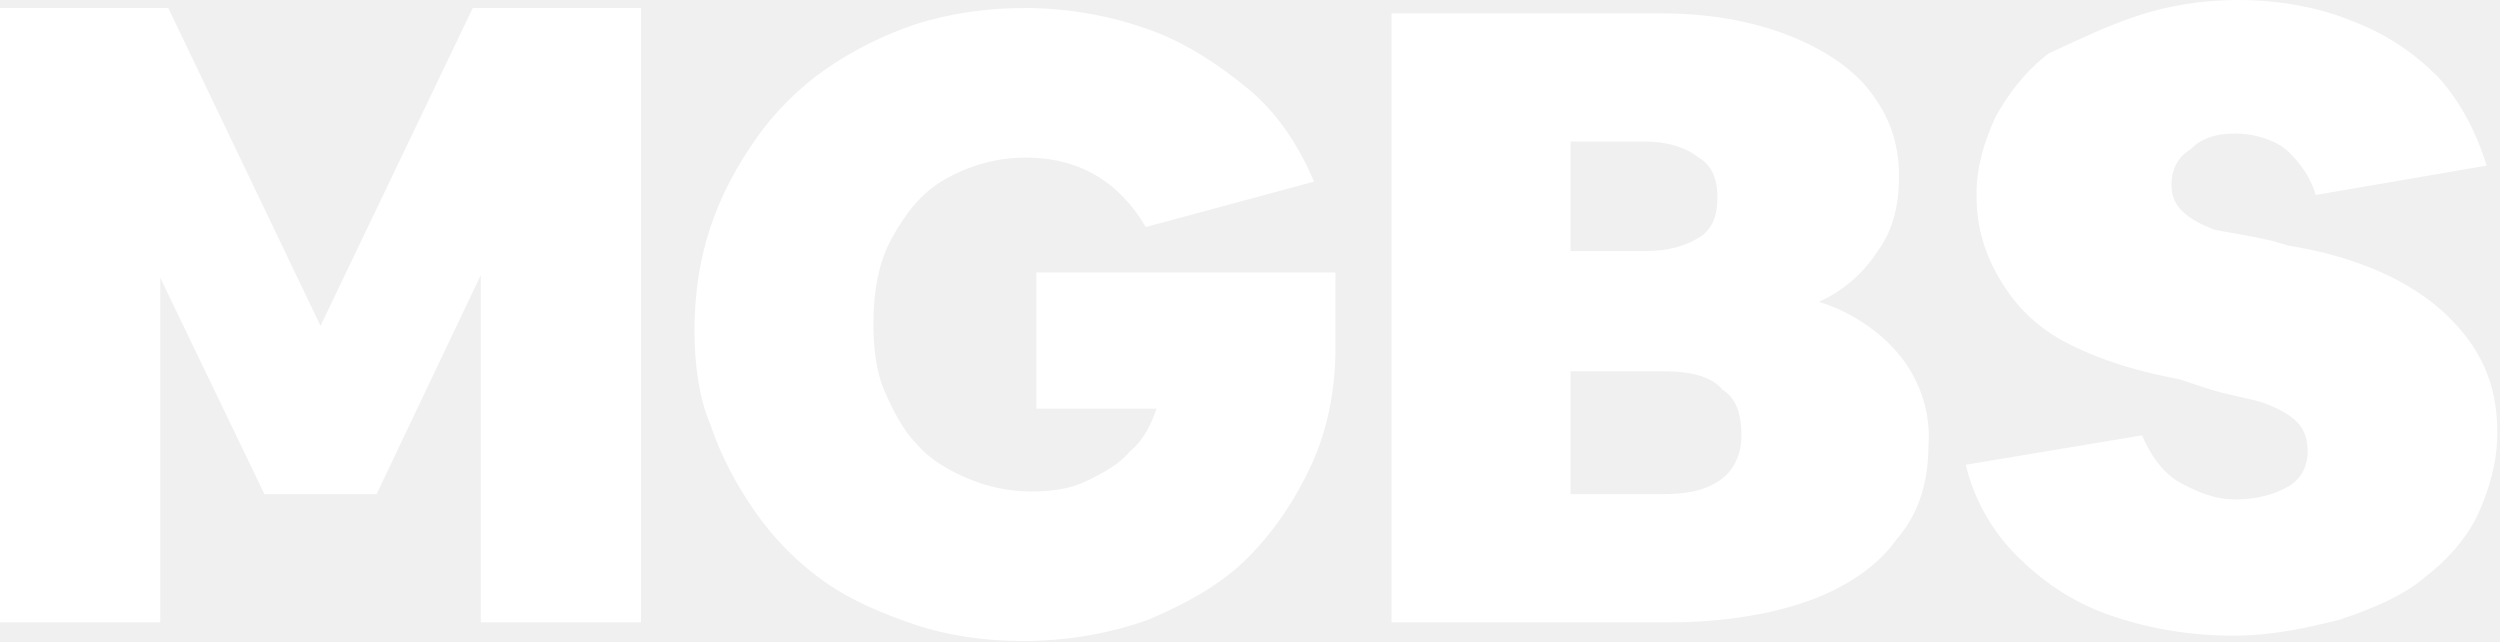
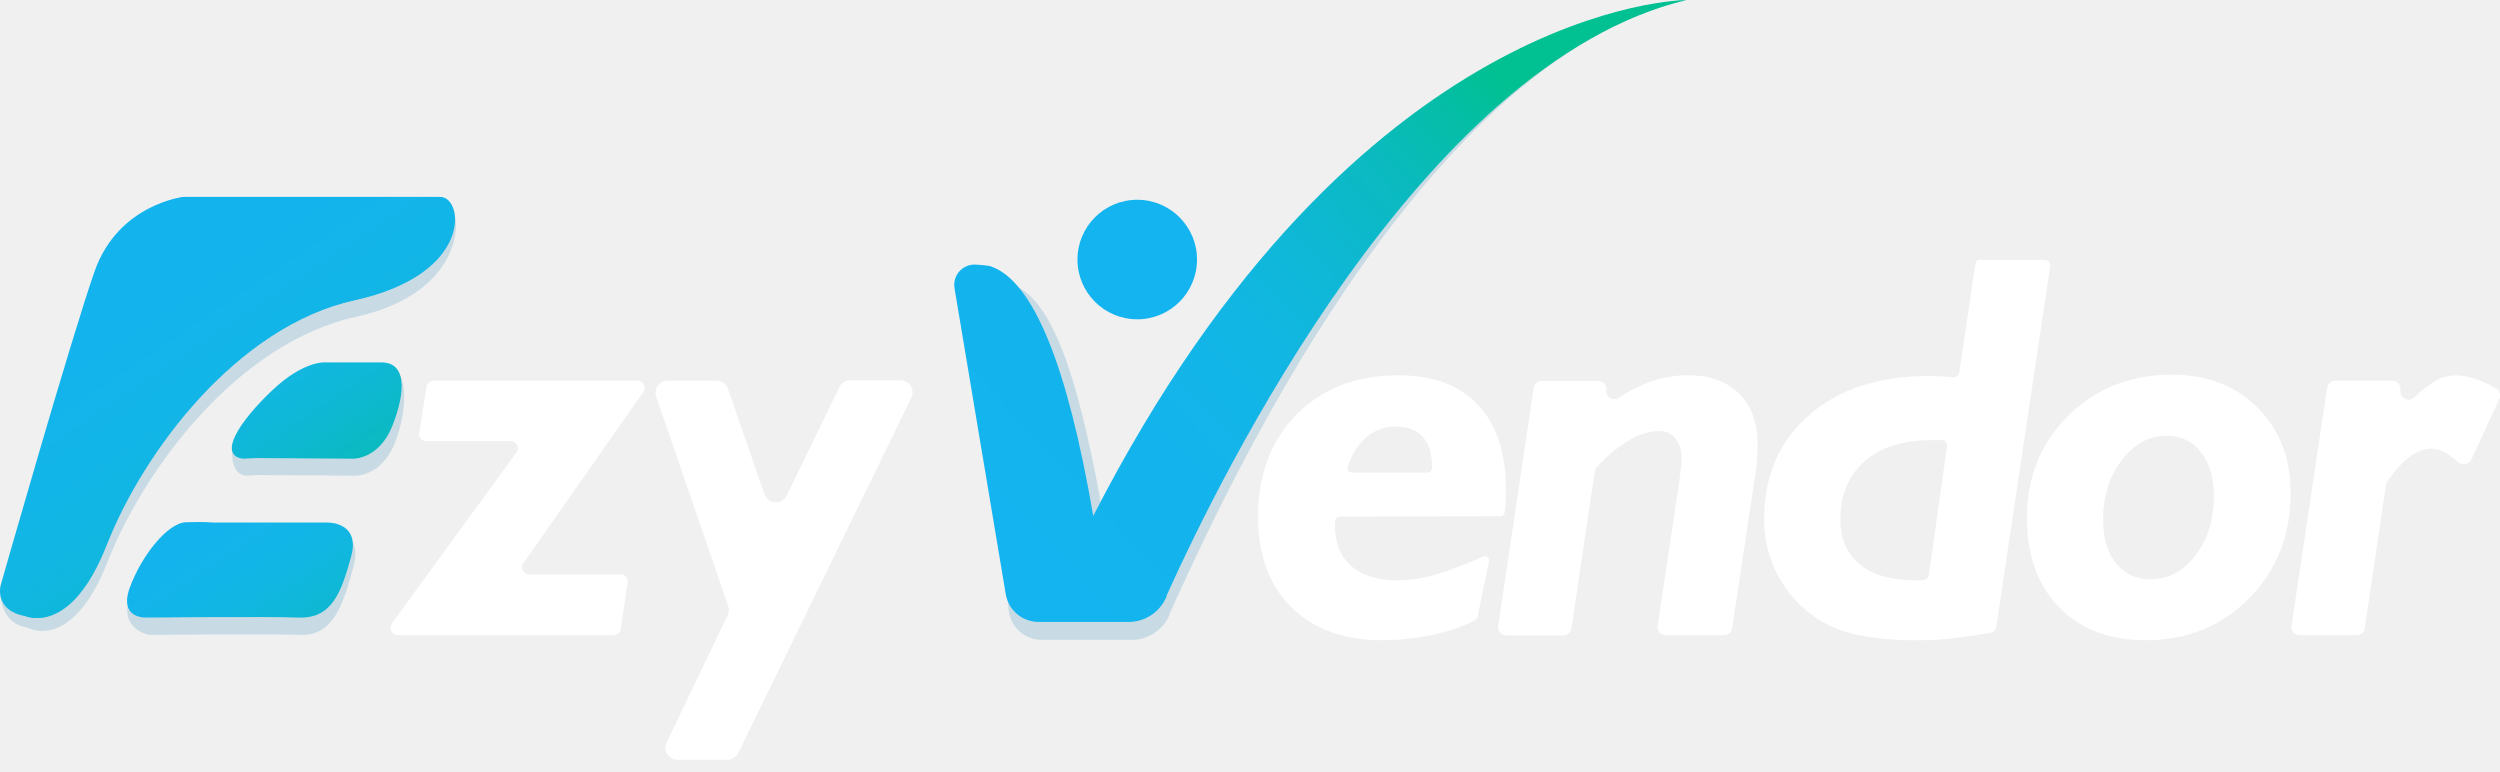
- <svg xmlns="http://www.w3.org/2000/svg" version="1.1" id="Layer_1" x="0px" y="0px" viewBox="0 0 93.6 24" style="enable-background:new 0 0 93.6 24;" xml:space="preserve">
-   <style type="text/css">
- 	.st0{fill:#FFFFFF;}
- </style>
-   <path class="st0" d="M83.8,0c1.6,0,3.1,0.3,4.3,0.8c1.3,0.5,2.3,1.2,3.2,2.1c0.8,0.9,1.4,2,1.8,3.3l-6.4,1.1c-0.2-0.7-0.6-1.2-1-1.6  S84.5,5,83.7,5S82.4,5.2,82,5.6c-0.5,0.3-0.7,0.8-0.7,1.3c0,0.4,0.1,0.7,0.4,1c0.3,0.3,0.7,0.5,1.2,0.7C83.4,8.7,84.1,8.8,85,9  l0.7,0.2c2.5,0.4,4.5,1.3,5.8,2.5c1.4,1.3,2,2.7,2,4.5c0,1.1-0.3,2.1-0.7,3s-1.2,1.8-2,2.4c-0.8,0.7-2,1.2-3.2,1.6  c-1.2,0.3-2.5,0.6-4,0.6c-1.7,0-3.3-0.3-4.7-0.8c-1.4-0.5-2.5-1.3-3.4-2.2s-1.6-2.1-1.9-3.4l6.6-1.1c0.3,0.7,0.7,1.3,1.3,1.7  c0.7,0.4,1.4,0.7,2.2,0.7c0.8,0,1.5-0.2,2-0.5s0.7-0.8,0.7-1.3c0-0.4-0.1-0.8-0.4-1.1c-0.3-0.3-0.7-0.5-1.2-0.7  c-0.6-0.2-1.4-0.3-2.3-0.6l-0.9-0.3c-1.6-0.3-2.9-0.7-4.1-1.3s-2-1.4-2.6-2.4s-0.9-2-0.9-3.2c0-1.1,0.3-2,0.7-2.9  c0.5-0.9,1.1-1.7,2-2.4C77.8,1.5,78.8,1,80,0.6C81.2,0.2,82.5,0,83.8,0z M71.2,13.4c-0.7-0.9-1.8-1.7-3.1-2.1  c0.9-0.4,1.7-1.1,2.2-1.9c0.6-0.8,0.8-1.8,0.8-2.8c0-1.3-0.4-2.3-1.1-3.2c-0.7-0.9-1.8-1.6-3.1-2.1c-1.3-0.5-2.9-0.8-4.7-0.8H52.1  v22.8h10.4c2,0,3.8-0.3,5.2-0.8c1.4-0.5,2.6-1.3,3.3-2.3c0.8-0.9,1.2-2.1,1.2-3.5C72.3,15.5,71.9,14.3,71.2,13.4z M58.8,5.3h2.8  c0.8,0,1.5,0.2,2,0.6c0.5,0.3,0.7,0.8,0.7,1.5s-0.2,1.2-0.7,1.5c-0.5,0.3-1.1,0.5-2,0.5h-2.8V5.3z M64.5,17.9  c-0.5,0.4-1.2,0.6-2.2,0.6h-3.5v-4.6h3.5c1,0,1.8,0.2,2.2,0.7c0.5,0.3,0.7,0.9,0.7,1.7C65.2,16.9,65,17.5,64.5,17.9z M38.4,0.3  c1.6,0,3.2,0.3,4.6,0.8c1.4,0.5,2.6,1.3,3.7,2.2s1.9,2.1,2.5,3.5l-6.3,1.7c-1-1.7-2.5-2.6-4.5-2.6c-1.1,0-2.1,0.3-3,0.8  s-1.5,1.3-2,2.2c-0.5,0.9-0.7,2-0.7,3.2c0,0.9,0.1,1.8,0.4,2.5s0.7,1.5,1.2,2c0.5,0.6,1.2,1,1.9,1.3s1.5,0.5,2.4,0.5  c0.8,0,1.5-0.1,2.1-0.4s1.2-0.6,1.6-1.1c0.5-0.4,0.8-1,1-1.6h-4.5v-5.1H50V13c0,1.6-0.3,3.1-0.9,4.4c-0.6,1.3-1.4,2.5-2.4,3.5  s-2.3,1.7-3.7,2.3c-1.4,0.5-3,0.8-4.7,0.8c-1.4,0-2.8-0.2-4-0.6s-2.4-0.9-3.4-1.6s-1.9-1.6-2.6-2.6s-1.3-2.1-1.7-3.3  C26.2,15,26,13.7,26,12.4c0-1.4,0.2-2.7,0.6-3.9s1-2.3,1.7-3.3s1.6-1.9,2.6-2.6s2.2-1.3,3.4-1.7C35.6,0.5,36.9,0.3,38.4,0.3z   M6.3,0.3L12,12.2l5.7-11.9H24v23h-6v-13l-3.9,8.2H9.9L6,10.4v12.9H0v-23C0,0.3,6.3,0.3,6.3,0.3z" />
+ <svg xmlns="http://www.w3.org/2000/svg" width="175px" height="54px" viewBox="0 0 175 54" version="1.1">
+   <defs>
+     <linearGradient x1="90.433%" y1="5.151%" x2="-0.646%" y2="76.722%" id="linearGradient-1">
+       <stop stop-color="#01C092" offset="15%" />
+       <stop stop-color="#04BEA3" offset="21%" />
+       <stop stop-color="#0ABABF" offset="33%" />
+       <stop stop-color="#0EB8D4" offset="46%" />
+       <stop stop-color="#12B6E4" offset="60%" />
+       <stop stop-color="#13B4ED" offset="77%" />
+       <stop stop-color="#14B4F0" offset="100%" />
+     </linearGradient>
+     <linearGradient x1="141.421%" y1="412.526%" x2="10.711%" y2="281.342%" id="linearGradient-2">
+       <stop stop-color="#01C092" offset="15%" />
+       <stop stop-color="#04BEA3" offset="21%" />
+       <stop stop-color="#0ABABF" offset="33%" />
+       <stop stop-color="#0EB8D4" offset="46%" />
+       <stop stop-color="#12B6E4" offset="60%" />
+       <stop stop-color="#13B4ED" offset="77%" />
+       <stop stop-color="#14B4F0" offset="100%" />
+     </linearGradient>
+     <linearGradient x1="106.991%" y1="152.526%" x2="-3.025%" y2="0.111%" id="linearGradient-3">
+       <stop stop-color="#01C092" offset="15%" />
+       <stop stop-color="#04BEA3" offset="21%" />
+       <stop stop-color="#0ABABF" offset="33%" />
+       <stop stop-color="#0EB8D4" offset="46%" />
+       <stop stop-color="#12B6E4" offset="60%" />
+       <stop stop-color="#13B4ED" offset="77%" />
+       <stop stop-color="#14B4F0" offset="100%" />
+     </linearGradient>
+     <linearGradient x1="106.984%" y1="152.519%" x2="-3.032%" y2="0.104%" id="linearGradient-4">
+       <stop stop-color="#01C092" offset="15%" />
+       <stop stop-color="#04BEA3" offset="21%" />
+       <stop stop-color="#0ABABF" offset="33%" />
+       <stop stop-color="#0EB8D4" offset="46%" />
+       <stop stop-color="#12B6E4" offset="60%" />
+       <stop stop-color="#13B4ED" offset="77%" />
+       <stop stop-color="#14B4F0" offset="100%" />
+     </linearGradient>
+     <linearGradient x1="220.265%" y1="100.332%" x2="-0.696%" y2="-39.237%" id="linearGradient-5">
+       <stop stop-color="#01C092" offset="15%" />
+       <stop stop-color="#04BEA3" offset="21%" />
+       <stop stop-color="#0ABABF" offset="33%" />
+       <stop stop-color="#0EB8D4" offset="46%" />
+       <stop stop-color="#12B6E4" offset="60%" />
+       <stop stop-color="#13B4ED" offset="77%" />
+       <stop stop-color="#14B4F0" offset="100%" />
+     </linearGradient>
+     <linearGradient x1="187.489%" y1="168.036%" x2="-106.226%" y2="-80.527%" id="linearGradient-6">
+       <stop stop-color="#01C092" offset="15%" />
+       <stop stop-color="#04BEA3" offset="21%" />
+       <stop stop-color="#0ABABF" offset="33%" />
+       <stop stop-color="#0EB8D4" offset="46%" />
+       <stop stop-color="#12B6E4" offset="60%" />
+       <stop stop-color="#13B4ED" offset="77%" />
+       <stop stop-color="#14B4F0" offset="100%" />
+     </linearGradient>
+   </defs>
+   <g id="Page-1" stroke="none" stroke-width="1" fill="none" fill-rule="evenodd">
+     <g id="Home_2_2" transform="translate(-18, -20)">
+       <g id="Asset-1" transform="translate(18, 20)">
+         <path d="M117.926,0.022 C99.361,4.47 85.619,34.685 81.922,42.855 C81.897,42.895 81.882,42.94 81.878,42.987 L81.878,43.009 C81.434,44.089 80.381,44.794 79.213,44.793 L72.915,44.793 C71.782,44.788 70.817,43.971 70.625,42.855 L68.268,21.427 C68.198,21.007 68.321,20.577 68.603,20.257 C68.885,19.937 69.296,19.76 69.722,19.776 C70.039,19.788 70.355,19.817 70.669,19.864 C70.745,19.873 70.82,19.895 70.889,19.93 C73.796,21.009 75.646,26.823 77.451,37.371 C95.948,1.255 117.926,0.022 117.926,0.022 Z" id="Path" fill="#2988B7" opacity="0.2" />
+         <path d="M118.058,0 C99.493,4.448 85.399,33.429 81.702,41.6 C81.677,41.64 81.662,41.685 81.658,41.732 L81.658,41.754 C81.213,42.834 80.161,43.539 78.993,43.537 L72.695,43.537 C71.562,43.533 70.597,42.716 70.404,41.6 L66.815,20.172 C66.745,19.751 66.868,19.322 67.15,19.002 C67.431,18.681 67.842,18.505 68.268,18.521 C68.585,18.533 68.901,18.562 69.215,18.609 C69.292,18.617 69.367,18.64 69.435,18.675 C72.342,19.754 74.721,25.568 76.526,36.116 C95.023,0.022 118.058,0 118.058,0 Z" id="Path" fill="url(#linearGradient-1)" />
+         <path d="M118.19,26.272 C119.709,26.272 120.899,26.713 121.757,27.572 C122.616,28.43 123.035,29.642 123.035,31.161 C123.035,31.513 123.013,31.844 122.991,32.196 C122.969,32.549 122.925,32.835 122.881,33.143 L121.251,43.978 C121.204,44.249 120.975,44.45 120.7,44.462 L116.582,44.462 C116.42,44.462 116.267,44.392 116.161,44.269 C116.055,44.146 116.008,43.984 116.032,43.824 L117.551,33.694 C117.595,33.363 117.639,33.055 117.661,32.769 C117.683,32.482 117.705,32.284 117.705,32.108 C117.736,31.604 117.588,31.105 117.287,30.699 C117.018,30.354 116.601,30.158 116.164,30.17 C115.388,30.194 114.634,30.43 113.984,30.853 C113.153,31.362 112.403,31.993 111.759,32.725 C111.681,32.809 111.634,32.918 111.627,33.033 L109.998,44 C109.951,44.27 109.723,44.471 109.449,44.484 L105.419,44.484 C105.259,44.481 105.107,44.409 105.002,44.287 C104.897,44.166 104.849,44.005 104.869,43.846 L107.357,27.153 C107.404,26.883 107.633,26.681 107.908,26.669 L111.894,26.669 C112.057,26.664 112.214,26.733 112.321,26.857 C112.427,26.981 112.473,27.146 112.444,27.307 L112.444,27.307 C112.41,27.526 112.508,27.744 112.694,27.863 C112.88,27.982 113.119,27.98 113.303,27.858 C113.881,27.46 114.502,27.128 115.153,26.867 C116.113,26.461 117.147,26.259 118.19,26.272 Z" id="Path" fill="#FFFFFF" />
+         <path d="M171.924,26.272 C172.444,26.283 172.959,26.388 173.443,26.581 C173.886,26.75 174.313,26.956 174.72,27.197 C174.98,27.35 175.076,27.677 174.941,27.946 L173.003,32.152 C172.925,32.321 172.772,32.444 172.59,32.483 C172.408,32.522 172.218,32.473 172.078,32.35 C171.846,32.137 171.595,31.946 171.329,31.778 C170.988,31.552 170.592,31.422 170.184,31.403 C169.608,31.425 169.056,31.642 168.62,32.02 C168.029,32.503 167.516,33.075 167.101,33.716 C167.049,33.786 167.018,33.87 167.013,33.958 L165.537,43.956 C165.496,44.242 165.254,44.457 164.965,44.463 L160.981,44.463 C160.812,44.466 160.65,44.394 160.539,44.266 C160.429,44.139 160.381,43.968 160.408,43.802 L162.897,27.153 C162.938,26.867 163.18,26.652 163.469,26.647 L167.455,26.647 C167.623,26.647 167.782,26.72 167.892,26.846 C168.002,26.973 168.051,27.141 168.028,27.307 L168.028,27.307 C167.997,27.554 168.125,27.794 168.346,27.907 C168.568,28.02 168.837,27.983 169.019,27.814 C169.366,27.459 169.75,27.141 170.164,26.867 C170.67,26.483 171.288,26.274 171.924,26.272 Z" id="Path" fill="#FFFFFF" />
+         <path d="M138.274,18.476 L137.151,26.074 C137.123,26.269 136.952,26.412 136.754,26.404 C136.534,26.382 136.292,26.382 136.072,26.36 C135.719,26.338 135.389,26.316 135.059,26.316 C131.557,26.316 128.738,27.219 126.646,29.047 C124.554,30.875 123.497,33.275 123.497,36.292 C123.454,39.116 124.858,41.767 127.219,43.317 C128.1,43.876 129.079,44.265 130.104,44.462 C131.541,44.728 133.002,44.846 134.464,44.815 C135.267,44.813 136.068,44.762 136.865,44.661 C137.657,44.573 138.516,44.44 139.419,44.264 C139.577,44.238 139.701,44.114 139.727,43.956 L143.515,18.631 C143.53,18.521 143.498,18.411 143.427,18.327 C143.355,18.243 143.251,18.193 143.141,18.19 L138.714,18.19 C138.45,18.146 138.298,18.278 138.274,18.476 Z M135.015,40.278 C134.985,40.455 134.841,40.59 134.662,40.609 L134.574,40.609 C134.45,40.624 134.325,40.631 134.2,40.631 C132.46,40.631 131.139,40.278 130.214,39.529 C129.289,38.781 128.827,37.746 128.827,36.38 C128.827,34.641 129.399,33.275 130.522,32.284 C131.645,31.293 133.231,30.809 135.257,30.809 L135.94,30.809 C136.048,30.813 136.149,30.864 136.217,30.948 C136.284,31.033 136.312,31.143 136.292,31.249 L135.015,40.278 Z" id="Shape" fill="#FFFFFF" />
+         <path d="M158.05,28.563 C156.508,26.999 154.504,26.228 152.038,26.228 C149.153,26.228 146.73,27.175 144.792,29.091 C142.855,31.007 141.886,33.385 141.886,36.248 C141.886,38.869 142.634,40.961 144.132,42.502 C145.629,44.044 147.655,44.815 150.188,44.815 C153.073,44.815 155.495,43.846 157.433,41.886 C159.371,39.926 160.34,37.481 160.34,34.553 C160.362,32.108 159.591,30.104 158.05,28.563 Z M153.689,38.869 C152.83,39.992 151.795,40.543 150.562,40.543 C149.614,40.583 148.705,40.165 148.118,39.419 C147.523,38.671 147.215,37.658 147.215,36.38 C147.215,34.729 147.655,33.341 148.536,32.196 C149.417,31.051 150.474,30.5 151.685,30.5 C152.616,30.478 153.501,30.904 154.064,31.646 C154.658,32.416 154.967,33.429 154.967,34.685 C154.967,36.358 154.548,37.746 153.689,38.869 L153.689,38.869 Z" id="Shape" fill="#FFFFFF" />
+         <path d="M103.457,28.342 C102.158,26.955 100.308,26.272 97.908,26.272 C94.957,26.272 92.578,27.175 90.772,29.003 C88.967,30.831 88.064,33.209 88.064,36.182 C88.064,38.847 88.835,40.961 90.398,42.502 C91.962,44.044 94.076,44.815 96.74,44.815 C97.925,44.814 99.106,44.688 100.264,44.44 C101.278,44.234 102.262,43.901 103.193,43.449 C103.319,43.392 103.409,43.277 103.435,43.141 L104.228,39.287 C104.251,39.177 104.21,39.062 104.121,38.992 C104.033,38.922 103.912,38.908 103.81,38.957 C102.792,39.421 101.748,39.826 100.682,40.168 C99.776,40.453 98.835,40.609 97.886,40.631 C96.454,40.631 95.353,40.3 94.582,39.618 C93.812,38.935 93.437,37.966 93.437,36.689 C93.437,36.607 93.444,36.526 93.459,36.446 L93.459,36.446 C93.479,36.289 93.609,36.168 93.767,36.16 L105.021,36.138 C105.175,36.14 105.307,36.027 105.329,35.874 C105.351,35.632 105.373,35.411 105.395,35.169 C105.417,34.839 105.417,34.508 105.417,34.2 C105.395,31.668 104.756,29.708 103.457,28.342 Z M99.934,33.077 L94.626,33.077 C94.526,33.075 94.432,33.025 94.375,32.942 C94.318,32.859 94.305,32.753 94.34,32.659 C94.577,31.909 94.992,31.229 95.551,30.677 C96.141,30.14 96.912,29.848 97.709,29.862 C98.546,29.862 99.163,30.104 99.603,30.589 C100.044,31.073 100.242,31.778 100.242,32.703 L100.242,32.747 C100.249,32.832 100.219,32.917 100.161,32.98 C100.102,33.043 100.02,33.078 99.934,33.077 Z" id="Shape" fill="#FFFFFF" />
+         <circle id="Oval" fill="url(#linearGradient-2)" fill-rule="nonzero" cx="79.607" cy="18.168" r="4.184" />
+         <path d="M27.349,43.934 L27.349,43.912 C27.355,43.811 27.385,43.712 27.437,43.626 L36.158,31.668 C36.267,31.517 36.283,31.318 36.2,31.151 C36.117,30.985 35.948,30.878 35.762,30.875 L29.838,30.875 C29.691,30.88 29.551,30.818 29.457,30.706 C29.362,30.594 29.324,30.446 29.353,30.302 L29.86,27.065 C29.897,26.826 30.102,26.649 30.344,26.647 L44.614,26.647 C44.749,26.644 44.88,26.697 44.975,26.792 C45.071,26.888 45.123,27.018 45.121,27.153 L45.121,27.153 C45.126,27.256 45.095,27.357 45.033,27.439 L36.642,39.419 C36.533,39.574 36.519,39.777 36.608,39.945 C36.696,40.112 36.871,40.216 37.061,40.212 L43.447,40.212 C43.592,40.211 43.73,40.275 43.823,40.385 C43.917,40.496 43.956,40.642 43.932,40.785 L43.447,44.044 C43.41,44.283 43.205,44.46 42.963,44.462 L27.834,44.462 C27.559,44.439 27.348,44.209 27.349,43.934 Z" id="Fill-2" fill="#FFFFFF" />
+         <path d="M58.752,27.109 L55.075,34.685 C54.926,34.993 54.606,35.182 54.264,35.162 C53.922,35.143 53.625,34.92 53.511,34.597 L50.957,27.219 C50.846,26.876 50.525,26.644 50.164,26.647 L46.728,26.647 C46.455,26.648 46.2,26.781 46.042,27.004 C45.885,27.227 45.845,27.512 45.936,27.77 L50.979,42.436 C51.053,42.646 51.037,42.877 50.935,43.075 L46.662,51.972 C46.535,52.235 46.553,52.546 46.71,52.793 C46.867,53.039 47.141,53.187 47.433,53.183 L50.913,53.183 C51.242,53.186 51.543,52.996 51.683,52.699 L63.796,27.836 C63.923,27.573 63.905,27.262 63.748,27.015 C63.591,26.768 63.317,26.621 63.025,26.625 L59.567,26.625 C59.222,26.603 58.899,26.795 58.752,27.109 Z" id="Fill-3" fill="#FFFFFF" />
+         <g id="Group" opacity="0.2" transform="translate(0, 13.87386)" fill="#2988B7" fill-rule="nonzero">
+           <path d="M1.914,30.06 C1.914,30.06 5.019,31.866 7.551,25.413 C10.084,18.961 16.624,10.13 24.927,8.302 C33.229,6.474 32.524,0 30.895,0 C29.265,0 13.013,1.079 13.013,1.079 C13.013,1.079 8.454,1.586 6.803,6.276 C5.151,10.967 0.042,27.373 0.042,27.373 C0.042,27.373 -0.22,29.686 1.914,30.06 Z" id="Path" />
+           <path d="M15.105,23.343 L23.099,22.815 C23.099,22.815 25.433,23.299 24.751,25.766 C24.068,28.232 23.429,30.633 21.073,30.567 C18.716,30.5 10.414,30.567 10.414,30.567 C10.414,30.567 8.278,30.148 9.093,27.924 C9.908,25.7 11.912,23.409 13.211,23.365 C13.841,23.324 14.474,23.316 15.105,23.343 Z" id="Path" />
+           <path d="M18.122,19.379 L24.861,19.423 C24.861,19.423 26.71,19.511 27.657,17.089 C28.604,14.667 28.604,11.606 26.887,11.606 L23.011,11.606 C23.011,11.606 22.372,14.689 19.201,14.667 C16.228,14.645 15.413,19.181 17.175,19.423 L18.122,19.379 Z" id="Path" />
+         </g>
+         <path d="M1.738,43.119 C1.738,43.119 4.843,44.573 7.375,38.12 C9.908,31.668 16.448,22.837 24.751,21.009 C33.053,19.181 32.348,13.786 30.718,13.786 L12.837,13.786 C12.837,13.786 8.278,14.292 6.626,18.983 C4.975,23.674 0.042,40.983 0.042,40.983 C0.042,40.983 -0.421,42.723 1.738,43.119 Z" id="Path" fill="url(#linearGradient-3)" fill-rule="nonzero" />
+         <path d="M1.848,43.119 C1.848,43.119 4.953,44.573 7.485,38.12 C10.018,31.668 16.558,22.837 24.861,21.009 C33.163,19.181 32.458,13.786 30.829,13.786 L12.947,13.786 C12.947,13.786 8.388,14.292 6.737,18.983 C5.085,23.674 0.152,40.983 0.152,40.983 C0.152,40.983 -0.311,42.723 1.848,43.119 Z" id="Path" fill="url(#linearGradient-4)" fill-rule="nonzero" />
+         <path d="M14.929,36.579 L22.923,36.579 C22.923,36.579 25.257,36.512 24.574,38.979 C23.892,41.445 23.253,43.317 20.897,43.229 C18.54,43.141 10.238,43.229 10.238,43.229 C10.238,43.229 8.278,43.339 9.093,41.115 C9.908,38.891 11.736,36.601 13.013,36.557 C14.29,36.512 14.929,36.579 14.929,36.579 Z" id="Path" fill="url(#linearGradient-5)" fill-rule="nonzero" />
+         <path d="M17.946,32.064 L24.684,32.108 C24.684,32.108 26.534,32.196 27.481,29.774 C28.428,27.351 28.428,25.369 26.71,25.369 L22.835,25.369 C22.835,25.369 21.315,25.171 19.025,27.351 C16.735,29.532 15.237,31.866 16.999,32.108 L17.946,32.064 Z" id="Path" fill="url(#linearGradient-6)" fill-rule="nonzero" />
+       </g>
+     </g>
+   </g>
</svg>
